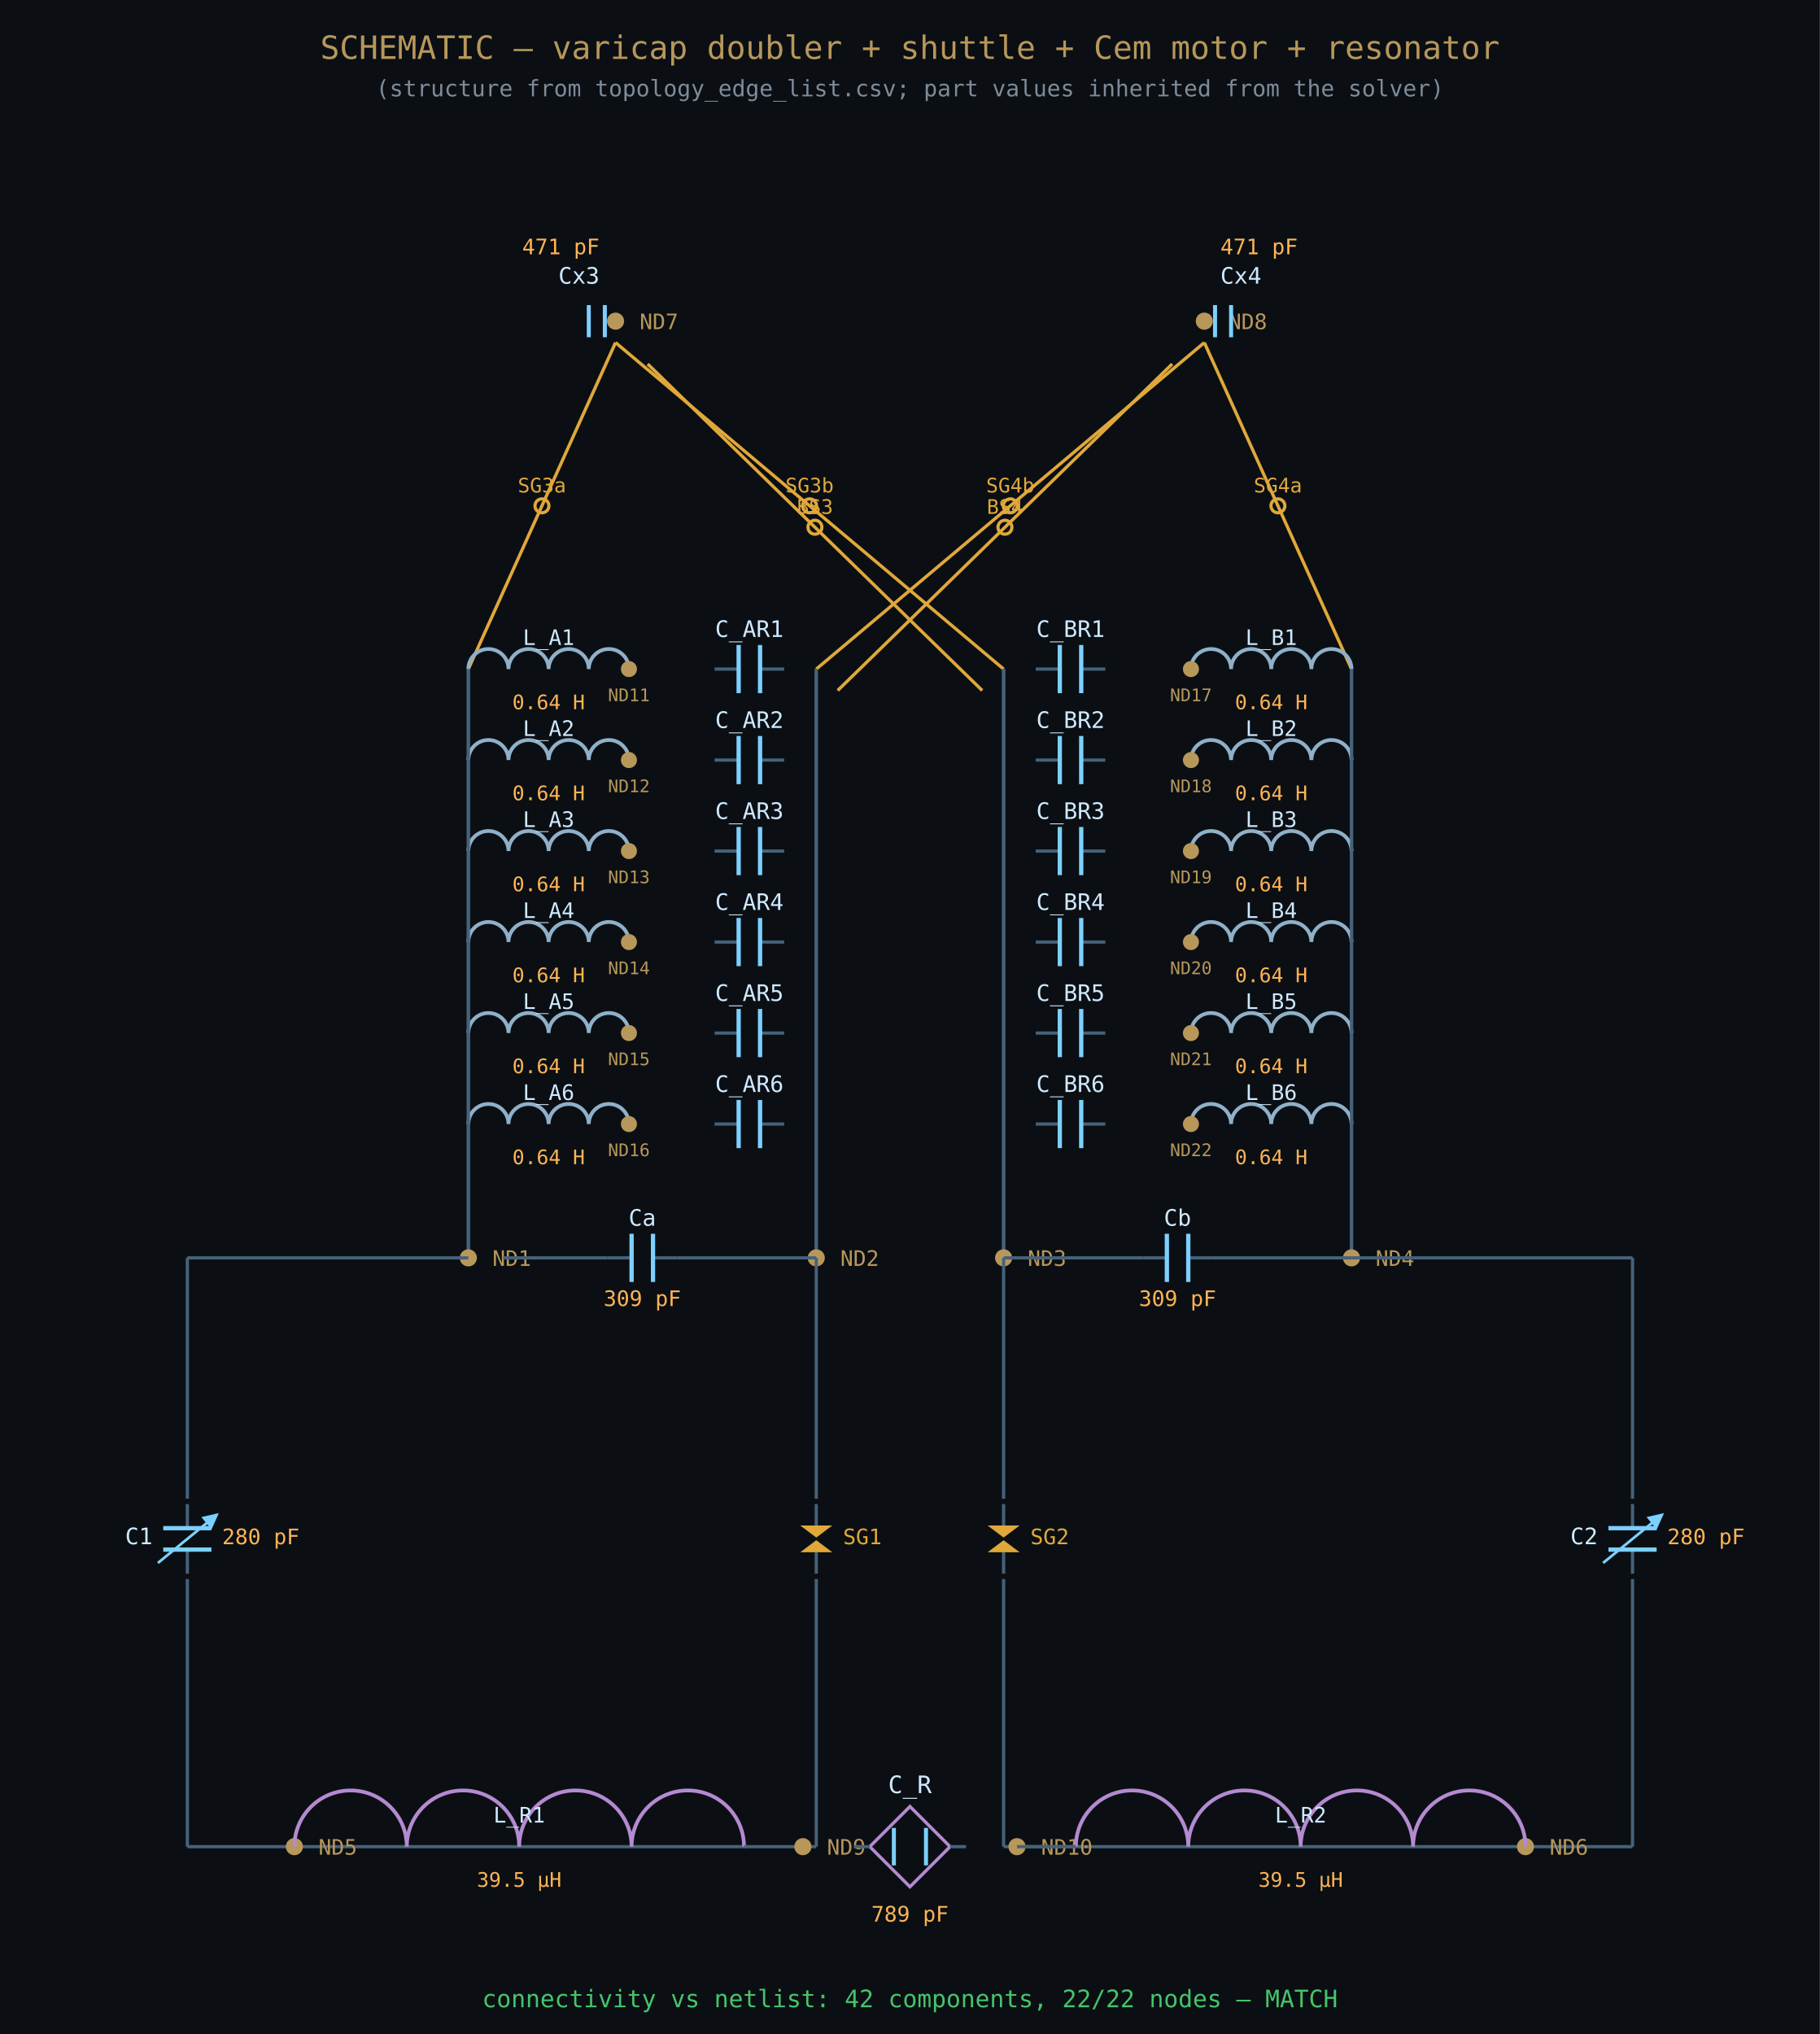
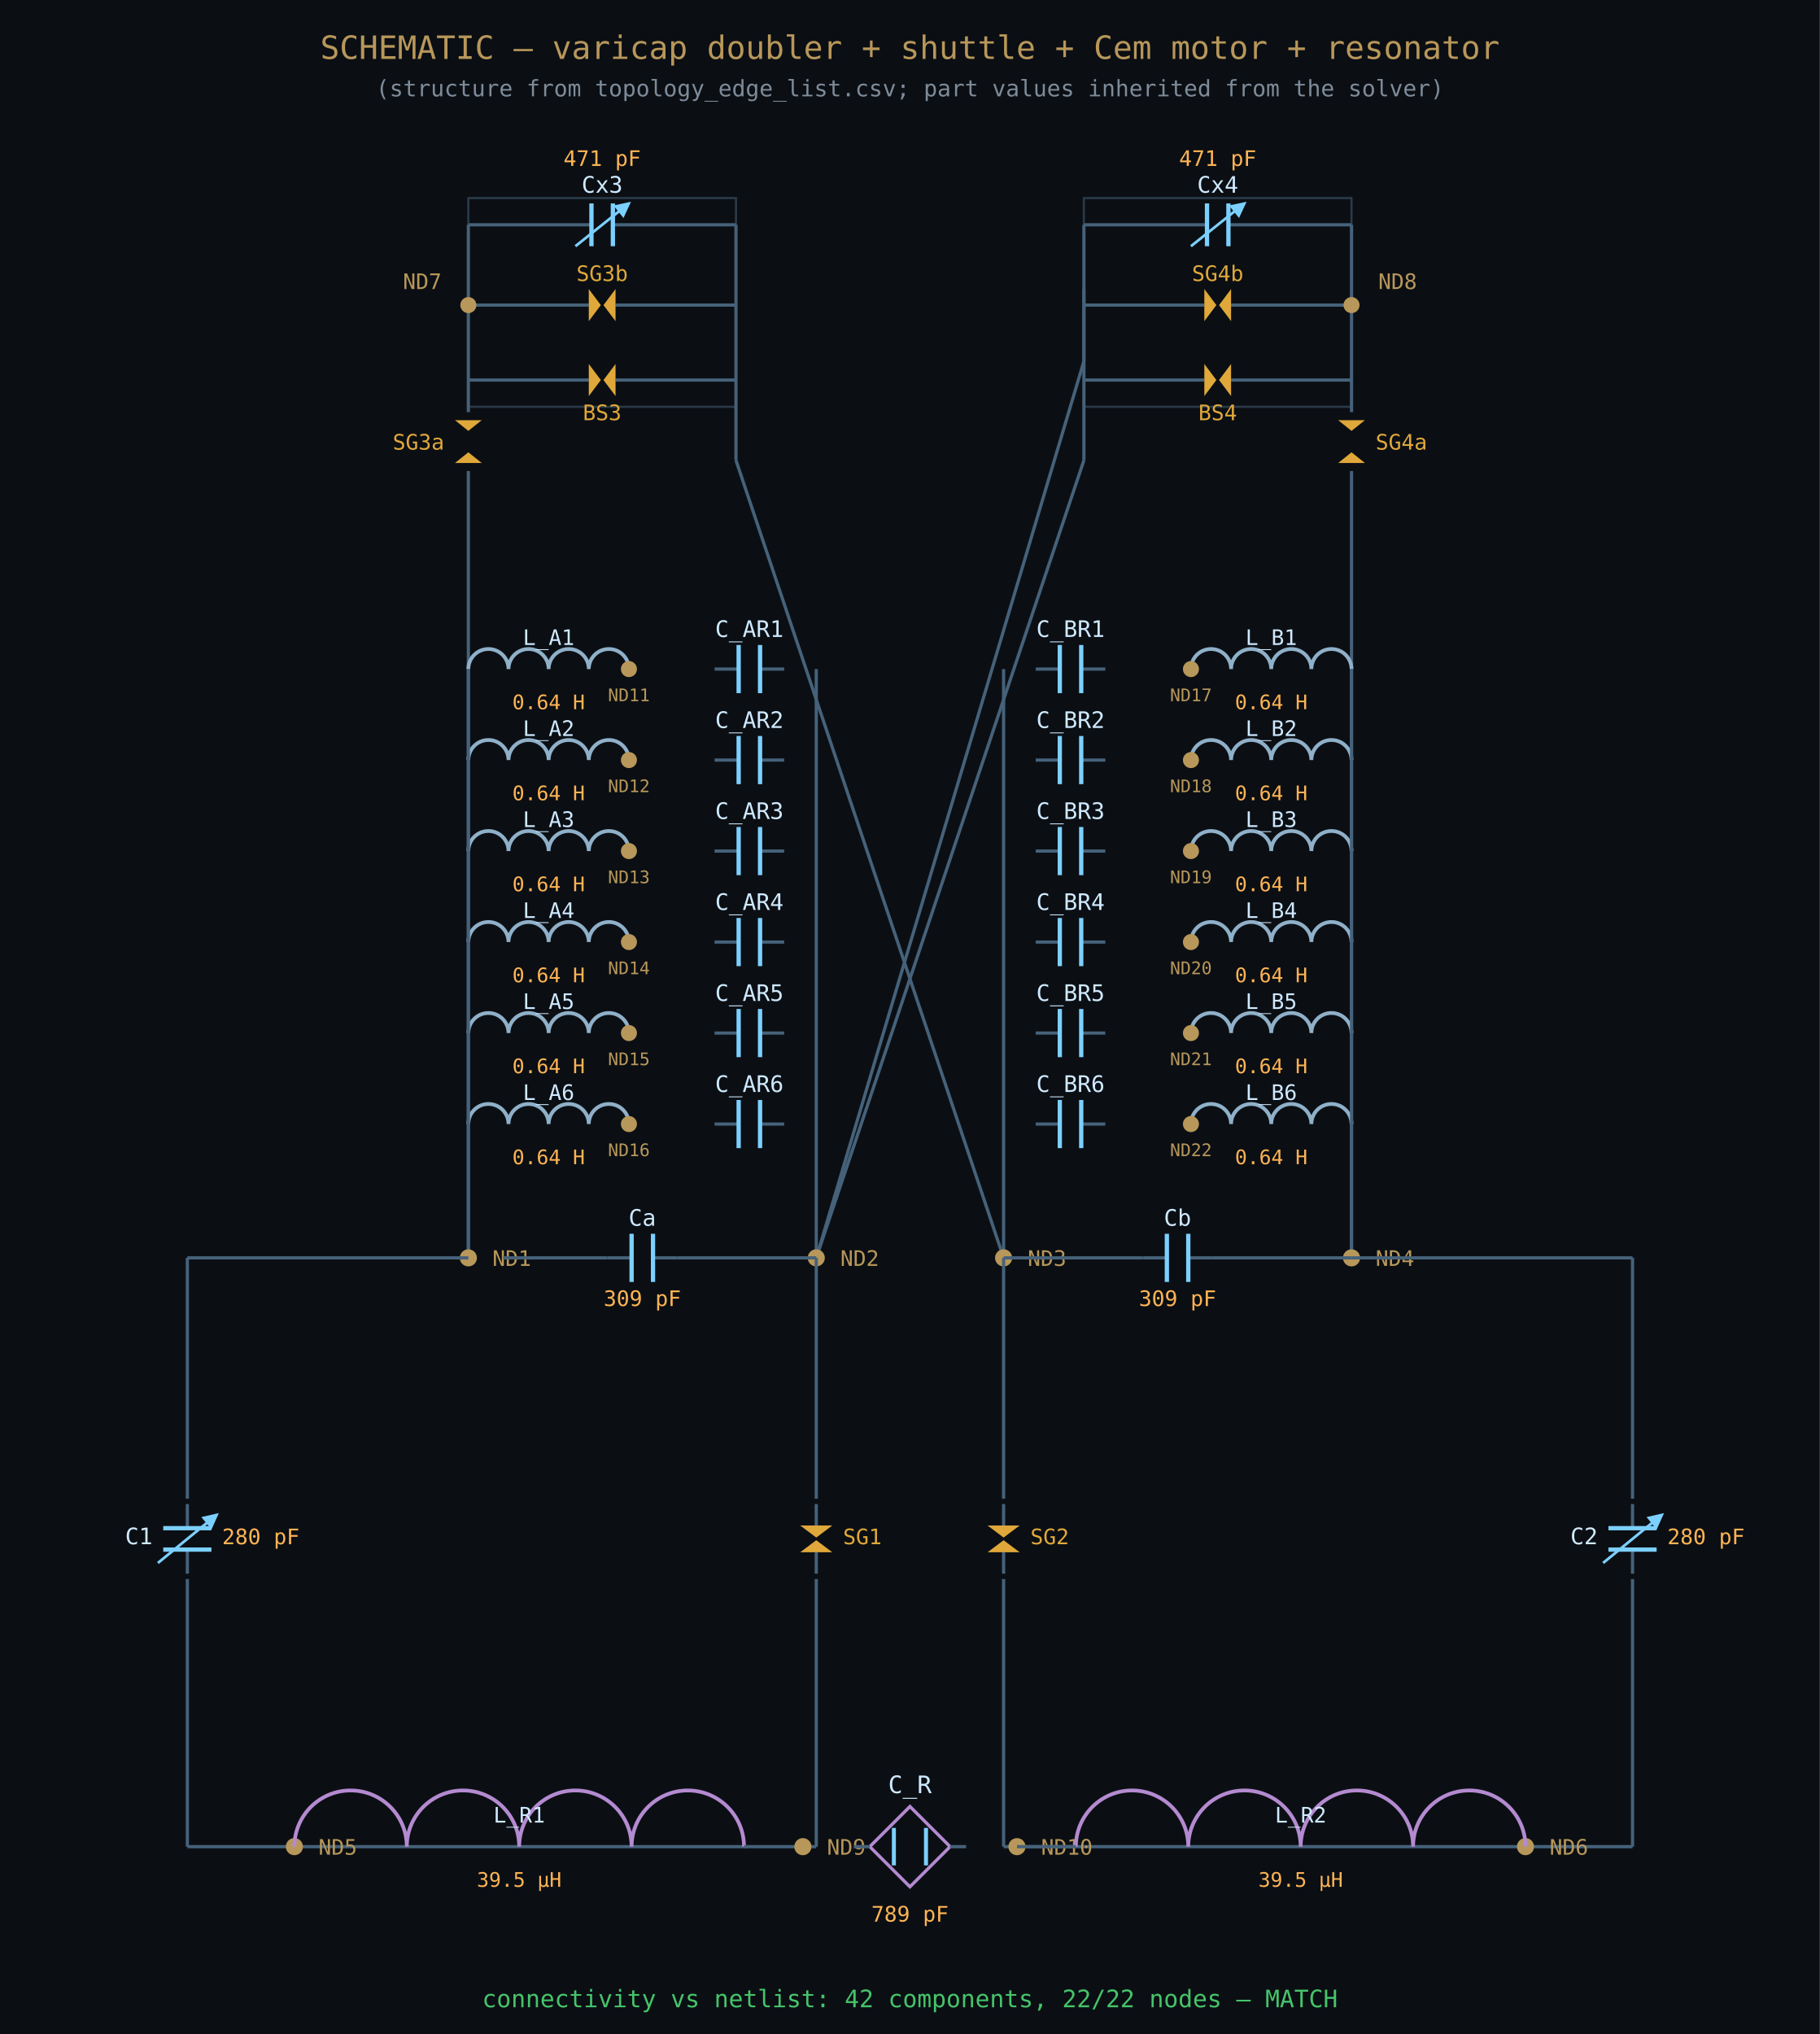
<svg xmlns="http://www.w3.org/2000/svg" viewBox="0 0 680 760" font-family="monospace">
  <rect width="680" height="760" fill="#0b0f14" />
  <defs>
    <marker id="ar" markerWidth="7" markerHeight="7" refX="5" refY="3" orient="auto">
      <path d="M0 0 L6 3 L0 6 Z" fill="#7cd0ff" />
    </marker>
  </defs>
  <text x="340.0" y="22" fill="#b8975a" font-size="12" text-anchor="middle">SCHEMATIC — varicap doubler + shuttle + Cem motor + resonator</text>
  <text x="340.0" y="36" fill="#7e8b99" font-size="8.5" text-anchor="middle">(structure from topology_edge_list.csv; part values inherited from the solver)</text>
-   <circle cx="230" cy="120" r="3.2" fill="#b8975a" />
-   <text x="239" y="123" fill="#b8975a" font-size="8" text-anchor="start">ND7</text>
-   <circle cx="450" cy="120" r="3.2" fill="#b8975a" />
-   <text x="459" y="123" fill="#b8975a" font-size="8" text-anchor="start">ND8</text>
-   <line x1="175" y1="250" x2="230" y2="128" stroke="#e0a83a" stroke-width="1.2" />
-   <circle cx="202.5" cy="189.0" r="2.6" fill="none" stroke="#e0a83a" stroke-width="1.2" />
-   <text x="202.5" y="184.0" fill="#e0a83a" font-size="7.5" text-anchor="middle">SG3a</text>
-   <line x1="175" y1="250" x2="175" y2="470" stroke="#46627a" stroke-width="1.2" />
-   <text x="224" y="106" fill="#cfe9ff" font-size="8.5" text-anchor="end">Cx3</text>
-   <text id="sv_Cx3" x="224" y="95" fill="#ffb454" font-size="8" text-anchor="end">471 pF</text>
-   <line x1="220" y1="114" x2="220" y2="126" stroke="#7cd0ff" stroke-width="1.5" />
-   <line x1="226" y1="114" x2="226" y2="126" stroke="#7cd0ff" stroke-width="1.5" />
-   <line x1="230" y1="128" x2="375" y2="250" stroke="#e0a83a" stroke-width="1.2" />
-   <circle cx="302.5" cy="189.0" r="2.6" fill="none" stroke="#e0a83a" stroke-width="1.2" />
-   <text x="302.5" y="184.0" fill="#e0a83a" font-size="7.5" text-anchor="middle">SG3b</text>
-   <line x1="242" y1="136" x2="367" y2="258" stroke="#e0a83a" stroke-width="1.2" />
-   <circle cx="304.5" cy="197.0" r="2.6" fill="none" stroke="#e0a83a" stroke-width="1.2" />
-   <text x="304.5" y="192.0" fill="#e0a83a" font-size="7.5" text-anchor="middle">BS3</text>
-   <line x1="375" y1="250" x2="375" y2="470" stroke="#46627a" stroke-width="1.2" />
-   <line x1="505" y1="250" x2="450" y2="128" stroke="#e0a83a" stroke-width="1.2" />
-   <circle cx="477.5" cy="189.0" r="2.6" fill="none" stroke="#e0a83a" stroke-width="1.2" />
-   <text x="477.5" y="184.0" fill="#e0a83a" font-size="7.5" text-anchor="middle">SG4a</text>
-   <line x1="505" y1="250" x2="505" y2="470" stroke="#46627a" stroke-width="1.2" />
-   <text x="456" y="106" fill="#cfe9ff" font-size="8.5" text-anchor="start">Cx4</text>
-   <text id="sv_Cx4" x="456" y="95" fill="#ffb454" font-size="8" text-anchor="start">471 pF</text>
-   <line x1="460" y1="114" x2="460" y2="126" stroke="#7cd0ff" stroke-width="1.5" />
-   <line x1="454" y1="114" x2="454" y2="126" stroke="#7cd0ff" stroke-width="1.5" />
-   <line x1="450" y1="128" x2="305" y2="250" stroke="#e0a83a" stroke-width="1.2" />
-   <circle cx="377.5" cy="189.0" r="2.6" fill="none" stroke="#e0a83a" stroke-width="1.2" />
-   <text x="377.5" y="184.0" fill="#e0a83a" font-size="7.5" text-anchor="middle">SG4b</text>
-   <line x1="438" y1="136" x2="313" y2="258" stroke="#e0a83a" stroke-width="1.2" />
-   <circle cx="375.5" cy="197.0" r="2.6" fill="none" stroke="#e0a83a" stroke-width="1.2" />
-   <text x="375.5" y="192.0" fill="#e0a83a" font-size="7.5" text-anchor="middle">BS4</text>
-   <line x1="305" y1="250" x2="305" y2="470" stroke="#46627a" stroke-width="1.2" />
+   <rect x="175" y="74" width="100" height="78" fill="none" stroke="#2a3a48" stroke-width="0.8" />
+   <line x1="175" y1="84" x2="175" y2="142" stroke="#46627a" stroke-width="1.2" />
+   <line x1="275" y1="84" x2="275" y2="142" stroke="#46627a" stroke-width="1.2" />
+   <line x1="175" y1="84" x2="221.0" y2="84" stroke="#46627a" stroke-width="1.2" />
+   <line x1="229.0" y1="84" x2="275" y2="84" stroke="#46627a" stroke-width="1.2" />
+   <line x1="221.0" y1="76" x2="221.0" y2="92" stroke="#7cd0ff" stroke-width="1.6" />
+   <line x1="229.0" y1="76" x2="229.0" y2="92" stroke="#7cd0ff" stroke-width="1.6" />
+   <line x1="215.0" y1="92" x2="235.0" y2="76" stroke="#7cd0ff" stroke-width="1" marker-end="url(#ar)" />
+   <text x="225.0" y="72" fill="#cfe9ff" font-size="8.5" text-anchor="middle">Cx3</text>
+   <text id="sv_Cx3" x="225.0" y="62" fill="#ffb454" font-size="8" text-anchor="middle">471 pF</text>
+   <line x1="175" y1="114" x2="220.0" y2="114" stroke="#46627a" stroke-width="1.2" />
+   <line x1="230.0" y1="114" x2="275" y2="114" stroke="#46627a" stroke-width="1.2" />
+   <path d="M 220.0 108 L 220.0 120 L 224.5 114 Z" fill="#e0a83a" />
+   <path d="M 230.0 108 L 230.0 120 L 225.5 114 Z" fill="#e0a83a" />
+   <text x="225.0" y="105" fill="#e0a83a" font-size="8" text-anchor="middle">SG3b</text>
+   <line x1="175" y1="142" x2="220.0" y2="142" stroke="#46627a" stroke-width="1.2" />
+   <line x1="230.0" y1="142" x2="275" y2="142" stroke="#46627a" stroke-width="1.2" />
+   <path d="M 220.0 136 L 220.0 148 L 224.5 142 Z" fill="#e0a83a" />
+   <path d="M 230.0 136 L 230.0 148 L 225.5 142 Z" fill="#e0a83a" />
+   <text x="225.0" y="157" fill="#e0a83a" font-size="8" text-anchor="middle">BS3</text>
+   <circle cx="175" cy="114" r="3" fill="#b8975a" />
+   <text x="165" y="108" fill="#b8975a" font-size="8" text-anchor="end">ND7</text>
+   <line x1="175" y1="142" x2="175" y2="154" stroke="#46627a" stroke-width="1.2" />
+   <path d="M 170 157 L 180 157 L 175 161 Z" fill="#e0a83a" />
+   <path d="M 170 173 L 180 173 L 175 169 Z" fill="#e0a83a" />
+   <text x="166" y="168" fill="#e0a83a" font-size="8" text-anchor="end">SG3a</text>
+   <line x1="175" y1="176" x2="175" y2="470" stroke="#46627a" stroke-width="1.2" />
+   <line x1="275" y1="142" x2="275" y2="172" stroke="#46627a" stroke-width="1.2" />
+   <line x1="275" y1="172" x2="375" y2="470" stroke="#46627a" stroke-width="1.2" />
+   <rect x="405" y="74" width="100" height="78" fill="none" stroke="#2a3a48" stroke-width="0.8" />
+   <line x1="405" y1="84" x2="405" y2="142" stroke="#46627a" stroke-width="1.2" />
+   <line x1="505" y1="84" x2="505" y2="142" stroke="#46627a" stroke-width="1.2" />
+   <line x1="405" y1="84" x2="451.0" y2="84" stroke="#46627a" stroke-width="1.2" />
+   <line x1="459.0" y1="84" x2="505" y2="84" stroke="#46627a" stroke-width="1.2" />
+   <line x1="451.0" y1="76" x2="451.0" y2="92" stroke="#7cd0ff" stroke-width="1.6" />
+   <line x1="459.0" y1="76" x2="459.0" y2="92" stroke="#7cd0ff" stroke-width="1.6" />
+   <line x1="445.0" y1="92" x2="465.0" y2="76" stroke="#7cd0ff" stroke-width="1" marker-end="url(#ar)" />
+   <text x="455.0" y="72" fill="#cfe9ff" font-size="8.5" text-anchor="middle">Cx4</text>
+   <text id="sv_Cx4" x="455.0" y="62" fill="#ffb454" font-size="8" text-anchor="middle">471 pF</text>
+   <line x1="405" y1="114" x2="450.0" y2="114" stroke="#46627a" stroke-width="1.2" />
+   <line x1="460.0" y1="114" x2="505" y2="114" stroke="#46627a" stroke-width="1.2" />
+   <path d="M 450.0 108 L 450.0 120 L 454.5 114 Z" fill="#e0a83a" />
+   <path d="M 460.0 108 L 460.0 120 L 455.5 114 Z" fill="#e0a83a" />
+   <text x="455.0" y="105" fill="#e0a83a" font-size="8" text-anchor="middle">SG4b</text>
+   <line x1="405" y1="142" x2="450.0" y2="142" stroke="#46627a" stroke-width="1.2" />
+   <line x1="460.0" y1="142" x2="505" y2="142" stroke="#46627a" stroke-width="1.2" />
+   <path d="M 450.0 136 L 450.0 148 L 454.5 142 Z" fill="#e0a83a" />
+   <path d="M 460.0 136 L 460.0 148 L 455.5 142 Z" fill="#e0a83a" />
+   <text x="455.0" y="157" fill="#e0a83a" font-size="8" text-anchor="middle">BS4</text>
+   <circle cx="505" cy="114" r="3" fill="#b8975a" />
+   <text x="515" y="108" fill="#b8975a" font-size="8" text-anchor="start">ND8</text>
+   <line x1="505" y1="142" x2="505" y2="154" stroke="#46627a" stroke-width="1.2" />
+   <path d="M 500 157 L 510 157 L 505 161 Z" fill="#e0a83a" />
+   <path d="M 500 173 L 510 173 L 505 169 Z" fill="#e0a83a" />
+   <text x="514" y="168" fill="#e0a83a" font-size="8" text-anchor="start">SG4a</text>
+   <line x1="505" y1="176" x2="505" y2="470" stroke="#46627a" stroke-width="1.2" />
+   <line x1="405" y1="142" x2="405" y2="172" stroke="#46627a" stroke-width="1.2" />
+   <line x1="405" y1="172" x2="305" y2="470" stroke="#46627a" stroke-width="1.2" />
+   <line x1="405" y1="108" x2="405" y2="135" stroke="#46627a" stroke-width="1.2" />
+   <line x1="405" y1="135" x2="305" y2="470" stroke="#46627a" stroke-width="1.2" />
  <path d="M 175 250 A 7.5 7.5 0 0 1 190.0 250 A 7.5 7.5 0 0 1 205.0 250 A 7.5 7.5 0 0 1 220.0 250 A 7.5 7.5 0 0 1 235.0 250 " fill="none" stroke="#8fb0c8" stroke-width="1.4" />
  <text x="205.0" y="241" fill="#cfe9ff" font-size="8" text-anchor="middle">L_A1</text>
  <text x="205.0" y="265" fill="#ffb454" font-size="7.5" text-anchor="middle">0.64 H</text>
  <circle cx="235" cy="250" r="3" fill="#b8975a" />
  <text x="235" y="262" fill="#b8975a" font-size="6.5" text-anchor="middle">ND11</text>
  <line x1="267" y1="250" x2="276" y2="250" stroke="#46627a" stroke-width="1.2" />
  <line x1="284" y1="250" x2="293" y2="250" stroke="#46627a" stroke-width="1.2" />
  <line x1="276" y1="241" x2="276" y2="259" stroke="#7cd0ff" stroke-width="1.6" />
  <line x1="284" y1="241" x2="284" y2="259" stroke="#7cd0ff" stroke-width="1.6" />
  <text x="280" y="238" fill="#cfe9ff" font-size="8.5" text-anchor="middle">C_AR1</text>
  <path d="M 175 284 A 7.5 7.5 0 0 1 190.0 284 A 7.5 7.5 0 0 1 205.0 284 A 7.5 7.5 0 0 1 220.0 284 A 7.5 7.5 0 0 1 235.0 284 " fill="none" stroke="#8fb0c8" stroke-width="1.4" />
  <text x="205.0" y="275" fill="#cfe9ff" font-size="8" text-anchor="middle">L_A2</text>
  <text x="205.0" y="299" fill="#ffb454" font-size="7.5" text-anchor="middle">0.64 H</text>
  <circle cx="235" cy="284" r="3" fill="#b8975a" />
  <text x="235" y="296" fill="#b8975a" font-size="6.5" text-anchor="middle">ND12</text>
  <line x1="267" y1="284" x2="276" y2="284" stroke="#46627a" stroke-width="1.2" />
  <line x1="284" y1="284" x2="293" y2="284" stroke="#46627a" stroke-width="1.2" />
  <line x1="276" y1="275" x2="276" y2="293" stroke="#7cd0ff" stroke-width="1.6" />
  <line x1="284" y1="275" x2="284" y2="293" stroke="#7cd0ff" stroke-width="1.6" />
  <text x="280" y="272" fill="#cfe9ff" font-size="8.5" text-anchor="middle">C_AR2</text>
  <path d="M 175 318 A 7.5 7.5 0 0 1 190.0 318 A 7.5 7.5 0 0 1 205.0 318 A 7.5 7.5 0 0 1 220.0 318 A 7.5 7.5 0 0 1 235.0 318 " fill="none" stroke="#8fb0c8" stroke-width="1.4" />
  <text x="205.0" y="309" fill="#cfe9ff" font-size="8" text-anchor="middle">L_A3</text>
  <text x="205.0" y="333" fill="#ffb454" font-size="7.5" text-anchor="middle">0.64 H</text>
  <circle cx="235" cy="318" r="3" fill="#b8975a" />
  <text x="235" y="330" fill="#b8975a" font-size="6.5" text-anchor="middle">ND13</text>
  <line x1="267" y1="318" x2="276" y2="318" stroke="#46627a" stroke-width="1.2" />
  <line x1="284" y1="318" x2="293" y2="318" stroke="#46627a" stroke-width="1.2" />
  <line x1="276" y1="309" x2="276" y2="327" stroke="#7cd0ff" stroke-width="1.6" />
  <line x1="284" y1="309" x2="284" y2="327" stroke="#7cd0ff" stroke-width="1.6" />
  <text x="280" y="306" fill="#cfe9ff" font-size="8.5" text-anchor="middle">C_AR3</text>
  <path d="M 175 352 A 7.5 7.5 0 0 1 190.0 352 A 7.5 7.5 0 0 1 205.0 352 A 7.5 7.5 0 0 1 220.0 352 A 7.5 7.5 0 0 1 235.0 352 " fill="none" stroke="#8fb0c8" stroke-width="1.4" />
  <text x="205.0" y="343" fill="#cfe9ff" font-size="8" text-anchor="middle">L_A4</text>
  <text x="205.0" y="367" fill="#ffb454" font-size="7.5" text-anchor="middle">0.64 H</text>
  <circle cx="235" cy="352" r="3" fill="#b8975a" />
  <text x="235" y="364" fill="#b8975a" font-size="6.5" text-anchor="middle">ND14</text>
  <line x1="267" y1="352" x2="276" y2="352" stroke="#46627a" stroke-width="1.2" />
  <line x1="284" y1="352" x2="293" y2="352" stroke="#46627a" stroke-width="1.2" />
  <line x1="276" y1="343" x2="276" y2="361" stroke="#7cd0ff" stroke-width="1.6" />
  <line x1="284" y1="343" x2="284" y2="361" stroke="#7cd0ff" stroke-width="1.6" />
  <text x="280" y="340" fill="#cfe9ff" font-size="8.5" text-anchor="middle">C_AR4</text>
  <path d="M 175 386 A 7.5 7.5 0 0 1 190.0 386 A 7.5 7.5 0 0 1 205.0 386 A 7.5 7.5 0 0 1 220.0 386 A 7.5 7.5 0 0 1 235.0 386 " fill="none" stroke="#8fb0c8" stroke-width="1.4" />
  <text x="205.0" y="377" fill="#cfe9ff" font-size="8" text-anchor="middle">L_A5</text>
  <text x="205.0" y="401" fill="#ffb454" font-size="7.5" text-anchor="middle">0.64 H</text>
  <circle cx="235" cy="386" r="3" fill="#b8975a" />
  <text x="235" y="398" fill="#b8975a" font-size="6.5" text-anchor="middle">ND15</text>
  <line x1="267" y1="386" x2="276" y2="386" stroke="#46627a" stroke-width="1.2" />
  <line x1="284" y1="386" x2="293" y2="386" stroke="#46627a" stroke-width="1.2" />
  <line x1="276" y1="377" x2="276" y2="395" stroke="#7cd0ff" stroke-width="1.6" />
  <line x1="284" y1="377" x2="284" y2="395" stroke="#7cd0ff" stroke-width="1.6" />
  <text x="280" y="374" fill="#cfe9ff" font-size="8.5" text-anchor="middle">C_AR5</text>
  <path d="M 175 420 A 7.5 7.5 0 0 1 190.0 420 A 7.5 7.5 0 0 1 205.0 420 A 7.5 7.5 0 0 1 220.0 420 A 7.5 7.5 0 0 1 235.0 420 " fill="none" stroke="#8fb0c8" stroke-width="1.4" />
  <text x="205.0" y="411" fill="#cfe9ff" font-size="8" text-anchor="middle">L_A6</text>
  <text x="205.0" y="435" fill="#ffb454" font-size="7.5" text-anchor="middle">0.64 H</text>
  <circle cx="235" cy="420" r="3" fill="#b8975a" />
  <text x="235" y="432" fill="#b8975a" font-size="6.5" text-anchor="middle">ND16</text>
  <line x1="267" y1="420" x2="276" y2="420" stroke="#46627a" stroke-width="1.2" />
  <line x1="284" y1="420" x2="293" y2="420" stroke="#46627a" stroke-width="1.2" />
  <line x1="276" y1="411" x2="276" y2="429" stroke="#7cd0ff" stroke-width="1.6" />
  <line x1="284" y1="411" x2="284" y2="429" stroke="#7cd0ff" stroke-width="1.6" />
  <text x="280" y="408" fill="#cfe9ff" font-size="8.5" text-anchor="middle">C_AR6</text>
  <line x1="175" y1="250" x2="175" y2="470" stroke="#46627a" stroke-width="1.2" />
  <line x1="305" y1="250" x2="305" y2="470" stroke="#46627a" stroke-width="1.2" />
  <line x1="305" y1="250" x2="305" y2="250" stroke="#46627a" stroke-width="1.2" />
  <line x1="305" y1="284" x2="305" y2="284" stroke="#46627a" stroke-width="1.2" />
  <line x1="305" y1="318" x2="305" y2="318" stroke="#46627a" stroke-width="1.2" />
  <line x1="305" y1="352" x2="305" y2="352" stroke="#46627a" stroke-width="1.2" />
  <line x1="305" y1="386" x2="305" y2="386" stroke="#46627a" stroke-width="1.2" />
  <line x1="305" y1="420" x2="305" y2="420" stroke="#46627a" stroke-width="1.2" />
  <path d="M 445 250 A 7.5 7.5 0 0 1 460.0 250 A 7.5 7.5 0 0 1 475.0 250 A 7.5 7.5 0 0 1 490.0 250 A 7.5 7.5 0 0 1 505.0 250 " fill="none" stroke="#8fb0c8" stroke-width="1.4" />
  <text x="475.0" y="241" fill="#cfe9ff" font-size="8" text-anchor="middle">L_B1</text>
  <text x="475.0" y="265" fill="#ffb454" font-size="7.5" text-anchor="middle">0.64 H</text>
  <circle cx="445" cy="250" r="3" fill="#b8975a" />
  <text x="445" y="262" fill="#b8975a" font-size="6.5" text-anchor="middle">ND17</text>
  <line x1="387" y1="250" x2="396" y2="250" stroke="#46627a" stroke-width="1.2" />
  <line x1="404" y1="250" x2="413" y2="250" stroke="#46627a" stroke-width="1.2" />
  <line x1="396" y1="241" x2="396" y2="259" stroke="#7cd0ff" stroke-width="1.6" />
  <line x1="404" y1="241" x2="404" y2="259" stroke="#7cd0ff" stroke-width="1.6" />
  <text x="400" y="238" fill="#cfe9ff" font-size="8.5" text-anchor="middle">C_BR1</text>
  <path d="M 445 284 A 7.5 7.5 0 0 1 460.0 284 A 7.5 7.5 0 0 1 475.0 284 A 7.5 7.5 0 0 1 490.0 284 A 7.5 7.5 0 0 1 505.0 284 " fill="none" stroke="#8fb0c8" stroke-width="1.4" />
  <text x="475.0" y="275" fill="#cfe9ff" font-size="8" text-anchor="middle">L_B2</text>
  <text x="475.0" y="299" fill="#ffb454" font-size="7.5" text-anchor="middle">0.64 H</text>
  <circle cx="445" cy="284" r="3" fill="#b8975a" />
  <text x="445" y="296" fill="#b8975a" font-size="6.5" text-anchor="middle">ND18</text>
  <line x1="387" y1="284" x2="396" y2="284" stroke="#46627a" stroke-width="1.2" />
  <line x1="404" y1="284" x2="413" y2="284" stroke="#46627a" stroke-width="1.2" />
  <line x1="396" y1="275" x2="396" y2="293" stroke="#7cd0ff" stroke-width="1.6" />
  <line x1="404" y1="275" x2="404" y2="293" stroke="#7cd0ff" stroke-width="1.6" />
  <text x="400" y="272" fill="#cfe9ff" font-size="8.5" text-anchor="middle">C_BR2</text>
  <path d="M 445 318 A 7.5 7.5 0 0 1 460.0 318 A 7.5 7.5 0 0 1 475.0 318 A 7.5 7.5 0 0 1 490.0 318 A 7.5 7.5 0 0 1 505.0 318 " fill="none" stroke="#8fb0c8" stroke-width="1.4" />
  <text x="475.0" y="309" fill="#cfe9ff" font-size="8" text-anchor="middle">L_B3</text>
  <text x="475.0" y="333" fill="#ffb454" font-size="7.5" text-anchor="middle">0.64 H</text>
  <circle cx="445" cy="318" r="3" fill="#b8975a" />
  <text x="445" y="330" fill="#b8975a" font-size="6.5" text-anchor="middle">ND19</text>
  <line x1="387" y1="318" x2="396" y2="318" stroke="#46627a" stroke-width="1.2" />
  <line x1="404" y1="318" x2="413" y2="318" stroke="#46627a" stroke-width="1.2" />
  <line x1="396" y1="309" x2="396" y2="327" stroke="#7cd0ff" stroke-width="1.6" />
  <line x1="404" y1="309" x2="404" y2="327" stroke="#7cd0ff" stroke-width="1.6" />
  <text x="400" y="306" fill="#cfe9ff" font-size="8.5" text-anchor="middle">C_BR3</text>
  <path d="M 445 352 A 7.5 7.5 0 0 1 460.0 352 A 7.5 7.5 0 0 1 475.0 352 A 7.5 7.5 0 0 1 490.0 352 A 7.5 7.5 0 0 1 505.0 352 " fill="none" stroke="#8fb0c8" stroke-width="1.4" />
  <text x="475.0" y="343" fill="#cfe9ff" font-size="8" text-anchor="middle">L_B4</text>
  <text x="475.0" y="367" fill="#ffb454" font-size="7.5" text-anchor="middle">0.64 H</text>
  <circle cx="445" cy="352" r="3" fill="#b8975a" />
  <text x="445" y="364" fill="#b8975a" font-size="6.5" text-anchor="middle">ND20</text>
  <line x1="387" y1="352" x2="396" y2="352" stroke="#46627a" stroke-width="1.2" />
  <line x1="404" y1="352" x2="413" y2="352" stroke="#46627a" stroke-width="1.2" />
  <line x1="396" y1="343" x2="396" y2="361" stroke="#7cd0ff" stroke-width="1.6" />
  <line x1="404" y1="343" x2="404" y2="361" stroke="#7cd0ff" stroke-width="1.6" />
  <text x="400" y="340" fill="#cfe9ff" font-size="8.5" text-anchor="middle">C_BR4</text>
  <path d="M 445 386 A 7.5 7.5 0 0 1 460.0 386 A 7.5 7.5 0 0 1 475.0 386 A 7.5 7.5 0 0 1 490.0 386 A 7.5 7.5 0 0 1 505.0 386 " fill="none" stroke="#8fb0c8" stroke-width="1.4" />
  <text x="475.0" y="377" fill="#cfe9ff" font-size="8" text-anchor="middle">L_B5</text>
  <text x="475.0" y="401" fill="#ffb454" font-size="7.5" text-anchor="middle">0.64 H</text>
  <circle cx="445" cy="386" r="3" fill="#b8975a" />
  <text x="445" y="398" fill="#b8975a" font-size="6.5" text-anchor="middle">ND21</text>
  <line x1="387" y1="386" x2="396" y2="386" stroke="#46627a" stroke-width="1.2" />
  <line x1="404" y1="386" x2="413" y2="386" stroke="#46627a" stroke-width="1.2" />
  <line x1="396" y1="377" x2="396" y2="395" stroke="#7cd0ff" stroke-width="1.6" />
  <line x1="404" y1="377" x2="404" y2="395" stroke="#7cd0ff" stroke-width="1.6" />
  <text x="400" y="374" fill="#cfe9ff" font-size="8.5" text-anchor="middle">C_BR5</text>
  <path d="M 445 420 A 7.5 7.5 0 0 1 460.0 420 A 7.5 7.5 0 0 1 475.0 420 A 7.5 7.5 0 0 1 490.0 420 A 7.5 7.5 0 0 1 505.0 420 " fill="none" stroke="#8fb0c8" stroke-width="1.4" />
  <text x="475.0" y="411" fill="#cfe9ff" font-size="8" text-anchor="middle">L_B6</text>
  <text x="475.0" y="435" fill="#ffb454" font-size="7.5" text-anchor="middle">0.64 H</text>
  <circle cx="445" cy="420" r="3" fill="#b8975a" />
  <text x="445" y="432" fill="#b8975a" font-size="6.5" text-anchor="middle">ND22</text>
  <line x1="387" y1="420" x2="396" y2="420" stroke="#46627a" stroke-width="1.2" />
  <line x1="404" y1="420" x2="413" y2="420" stroke="#46627a" stroke-width="1.2" />
  <line x1="396" y1="411" x2="396" y2="429" stroke="#7cd0ff" stroke-width="1.6" />
  <line x1="404" y1="411" x2="404" y2="429" stroke="#7cd0ff" stroke-width="1.6" />
  <text x="400" y="408" fill="#cfe9ff" font-size="8.5" text-anchor="middle">C_BR6</text>
  <line x1="505" y1="250" x2="505" y2="470" stroke="#46627a" stroke-width="1.2" />
  <line x1="375" y1="250" x2="375" y2="470" stroke="#46627a" stroke-width="1.2" />
  <circle cx="175" cy="470" r="3.2" fill="#b8975a" />
  <text x="184" y="473" fill="#b8975a" font-size="8" text-anchor="start">ND1</text>
  <circle cx="305" cy="470" r="3.2" fill="#b8975a" />
  <text x="314" y="473" fill="#b8975a" font-size="8" text-anchor="start">ND2</text>
  <circle cx="375" cy="470" r="3.2" fill="#b8975a" />
  <text x="384" y="473" fill="#b8975a" font-size="8" text-anchor="start">ND3</text>
  <circle cx="505" cy="470" r="3.2" fill="#b8975a" />
  <text x="514" y="473" fill="#b8975a" font-size="8" text-anchor="start">ND4</text>
  <line x1="227.0" y1="470" x2="236.0" y2="470" stroke="#46627a" stroke-width="1.2" />
  <line x1="244.0" y1="470" x2="253.0" y2="470" stroke="#46627a" stroke-width="1.2" />
  <line x1="236.0" y1="461" x2="236.0" y2="479" stroke="#7cd0ff" stroke-width="1.6" />
  <line x1="244.0" y1="461" x2="244.0" y2="479" stroke="#7cd0ff" stroke-width="1.6" />
  <text x="240.0" y="458" fill="#cfe9ff" font-size="8.5" text-anchor="middle">Ca</text>
  <text id="sv_Ca" x="240.0" y="488" fill="#ffb454" font-size="8" text-anchor="middle">309 pF</text>
  <line x1="188" y1="470" x2="227.0" y2="470" stroke="#46627a" stroke-width="1.2" />
  <line x1="253.0" y1="470" x2="305" y2="470" stroke="#46627a" stroke-width="1.2" />
  <line x1="427.0" y1="470" x2="436.0" y2="470" stroke="#46627a" stroke-width="1.2" />
  <line x1="444.0" y1="470" x2="453.0" y2="470" stroke="#46627a" stroke-width="1.2" />
  <line x1="436.0" y1="461" x2="436.0" y2="479" stroke="#7cd0ff" stroke-width="1.6" />
  <line x1="444.0" y1="461" x2="444.0" y2="479" stroke="#7cd0ff" stroke-width="1.6" />
  <text x="440.0" y="458" fill="#cfe9ff" font-size="8.5" text-anchor="middle">Cb</text>
  <text id="sv_Cb" x="440.0" y="488" fill="#ffb454" font-size="8" text-anchor="middle">309 pF</text>
  <line x1="375" y1="470" x2="427.0" y2="470" stroke="#46627a" stroke-width="1.2" />
  <line x1="453.0" y1="470" x2="505" y2="470" stroke="#46627a" stroke-width="1.2" />
  <line x1="175" y1="470" x2="70" y2="470" stroke="#46627a" stroke-width="1.2" />
  <line x1="70" y1="470" x2="70" y2="560" stroke="#46627a" stroke-width="1.2" />
  <line x1="70" y1="562" x2="70" y2="571" stroke="#46627a" stroke-width="1.2" />
  <line x1="70" y1="579" x2="70" y2="588" stroke="#46627a" stroke-width="1.2" />
  <line x1="61" y1="571" x2="79" y2="571" stroke="#7cd0ff" stroke-width="1.6" />
  <line x1="61" y1="579" x2="79" y2="579" stroke="#7cd0ff" stroke-width="1.6" />
  <line x1="59" y1="584" x2="81" y2="566" stroke="#7cd0ff" stroke-width="1" marker-end="url(#ar)" />
  <text x="57" y="577" fill="#cfe9ff" font-size="8.5" text-anchor="end">C1</text>
  <text id="sv_C1" x="83" y="577" fill="#ffb454" font-size="8" text-anchor="start">280 pF</text>
  <line x1="70" y1="590" x2="70" y2="690" stroke="#46627a" stroke-width="1.2" />
  <line x1="70" y1="690" x2="110" y2="690" stroke="#46627a" stroke-width="1.2" />
  <line x1="505" y1="470" x2="610" y2="470" stroke="#46627a" stroke-width="1.2" />
  <line x1="610" y1="470" x2="610" y2="560" stroke="#46627a" stroke-width="1.2" />
  <line x1="610" y1="562" x2="610" y2="571" stroke="#46627a" stroke-width="1.2" />
  <line x1="610" y1="579" x2="610" y2="588" stroke="#46627a" stroke-width="1.2" />
  <line x1="601" y1="571" x2="619" y2="571" stroke="#7cd0ff" stroke-width="1.6" />
  <line x1="601" y1="579" x2="619" y2="579" stroke="#7cd0ff" stroke-width="1.6" />
  <line x1="599" y1="584" x2="621" y2="566" stroke="#7cd0ff" stroke-width="1" marker-end="url(#ar)" />
  <text x="597" y="577" fill="#cfe9ff" font-size="8.5" text-anchor="end">C2</text>
  <text id="sv_C2" x="623" y="577" fill="#ffb454" font-size="8" text-anchor="start">280 pF</text>
  <line x1="610" y1="590" x2="610" y2="690" stroke="#46627a" stroke-width="1.2" />
  <line x1="610" y1="690" x2="570" y2="690" stroke="#46627a" stroke-width="1.2" />
  <line x1="305" y1="470" x2="305" y2="560" stroke="#46627a" stroke-width="1.2" />
  <line x1="305" y1="562" x2="305" y2="570" stroke="#46627a" stroke-width="1.2" />
  <line x1="305" y1="580" x2="305" y2="588" stroke="#46627a" stroke-width="1.2" />
  <path d="M 299 570 L 311 570 L 305 574.5 Z" fill="#e0a83a" />
  <path d="M 299 580 L 311 580 L 305 575.5 Z" fill="#e0a83a" />
  <text x="315" y="577" fill="#e0a83a" font-size="8" text-anchor="start">SG1</text>
  <line x1="305" y1="590" x2="305" y2="690" stroke="#46627a" stroke-width="1.2" />
  <line x1="305" y1="690" x2="110" y2="690" stroke="#46627a" stroke-width="1.2" />
  <line x1="375" y1="470" x2="375" y2="560" stroke="#46627a" stroke-width="1.2" />
  <line x1="375" y1="562" x2="375" y2="570" stroke="#46627a" stroke-width="1.2" />
  <line x1="375" y1="580" x2="375" y2="588" stroke="#46627a" stroke-width="1.2" />
  <path d="M 369 570 L 381 570 L 375 574.5 Z" fill="#e0a83a" />
  <path d="M 369 580 L 381 580 L 375 575.5 Z" fill="#e0a83a" />
  <text x="385" y="577" fill="#e0a83a" font-size="8" text-anchor="start">SG2</text>
  <line x1="375" y1="590" x2="375" y2="690" stroke="#46627a" stroke-width="1.2" />
  <line x1="375" y1="690" x2="570" y2="690" stroke="#46627a" stroke-width="1.2" />
  <circle cx="110" cy="690" r="3.2" fill="#b8975a" />
  <text x="119" y="693" fill="#b8975a" font-size="8" text-anchor="start">ND5</text>
  <circle cx="570" cy="690" r="3.2" fill="#b8975a" />
  <text x="579" y="693" fill="#b8975a" font-size="8" text-anchor="start">ND6</text>
  <circle cx="300" cy="690" r="3.2" fill="#b8975a" />
  <text x="309" y="693" fill="#b8975a" font-size="8" text-anchor="start">ND9</text>
  <circle cx="380" cy="690" r="3.2" fill="#b8975a" />
  <text x="389" y="693" fill="#b8975a" font-size="8" text-anchor="start">ND10</text>
  <path d="M 110 690 A 21.0 21.0 0 0 1 152.0 690 A 21.0 21.0 0 0 1 194.0 690 A 21.0 21.0 0 0 1 236.0 690 A 21.0 21.0 0 0 1 278.0 690 " fill="none" stroke="#b48ad0" stroke-width="1.4" />
  <text x="194.0" y="681" fill="#cfe9ff" font-size="8" text-anchor="middle">L_R1</text>
  <text x="194.0" y="705" fill="#ffb454" font-size="7.5" text-anchor="middle">39.5 µH</text>
  <line x1="278" y1="690" x2="279" y2="690" stroke="#46627a" stroke-width="1.2" />
  <path d="M 340.0 675 L 355.0 690 L 340.0 705 L 325.0 690 Z" fill="none" stroke="#b48ad0" stroke-width="1.2" />
  <line x1="334.0" y1="683" x2="334.0" y2="697" stroke="#7cd0ff" stroke-width="1.5" />
  <line x1="346.0" y1="683" x2="346.0" y2="697" stroke="#7cd0ff" stroke-width="1.5" />
  <line x1="319.0" y1="690" x2="325.0" y2="690" stroke="#46627a" stroke-width="1.2" />
  <line x1="355.0" y1="690" x2="361.0" y2="690" stroke="#46627a" stroke-width="1.2" />
  <text x="340.0" y="670" fill="#cfe9ff" font-size="9" text-anchor="middle">C_R</text>
  <text id="sv_CR" x="340.0" y="718" fill="#ffb454" font-size="8" text-anchor="middle">789 pF</text>
  <path d="M 402 690 A 21.0 21.0 0 0 1 444.0 690 A 21.0 21.0 0 0 1 486.0 690 A 21.0 21.0 0 0 1 528.0 690 A 21.0 21.0 0 0 1 570.0 690 " fill="none" stroke="#b48ad0" stroke-width="1.4" />
  <text x="486.0" y="681" fill="#cfe9ff" font-size="8" text-anchor="middle">L_R2</text>
  <text x="486.0" y="705" fill="#ffb454" font-size="7.5" text-anchor="middle">39.5 µH</text>
  <line x1="380" y1="690" x2="402" y2="690" stroke="#46627a" stroke-width="1.2" />
  <text x="340.0" y="750" fill="#46c46a" font-size="9" text-anchor="middle">connectivity vs netlist: 42 components, 22/22 nodes — MATCH</text>
</svg>
